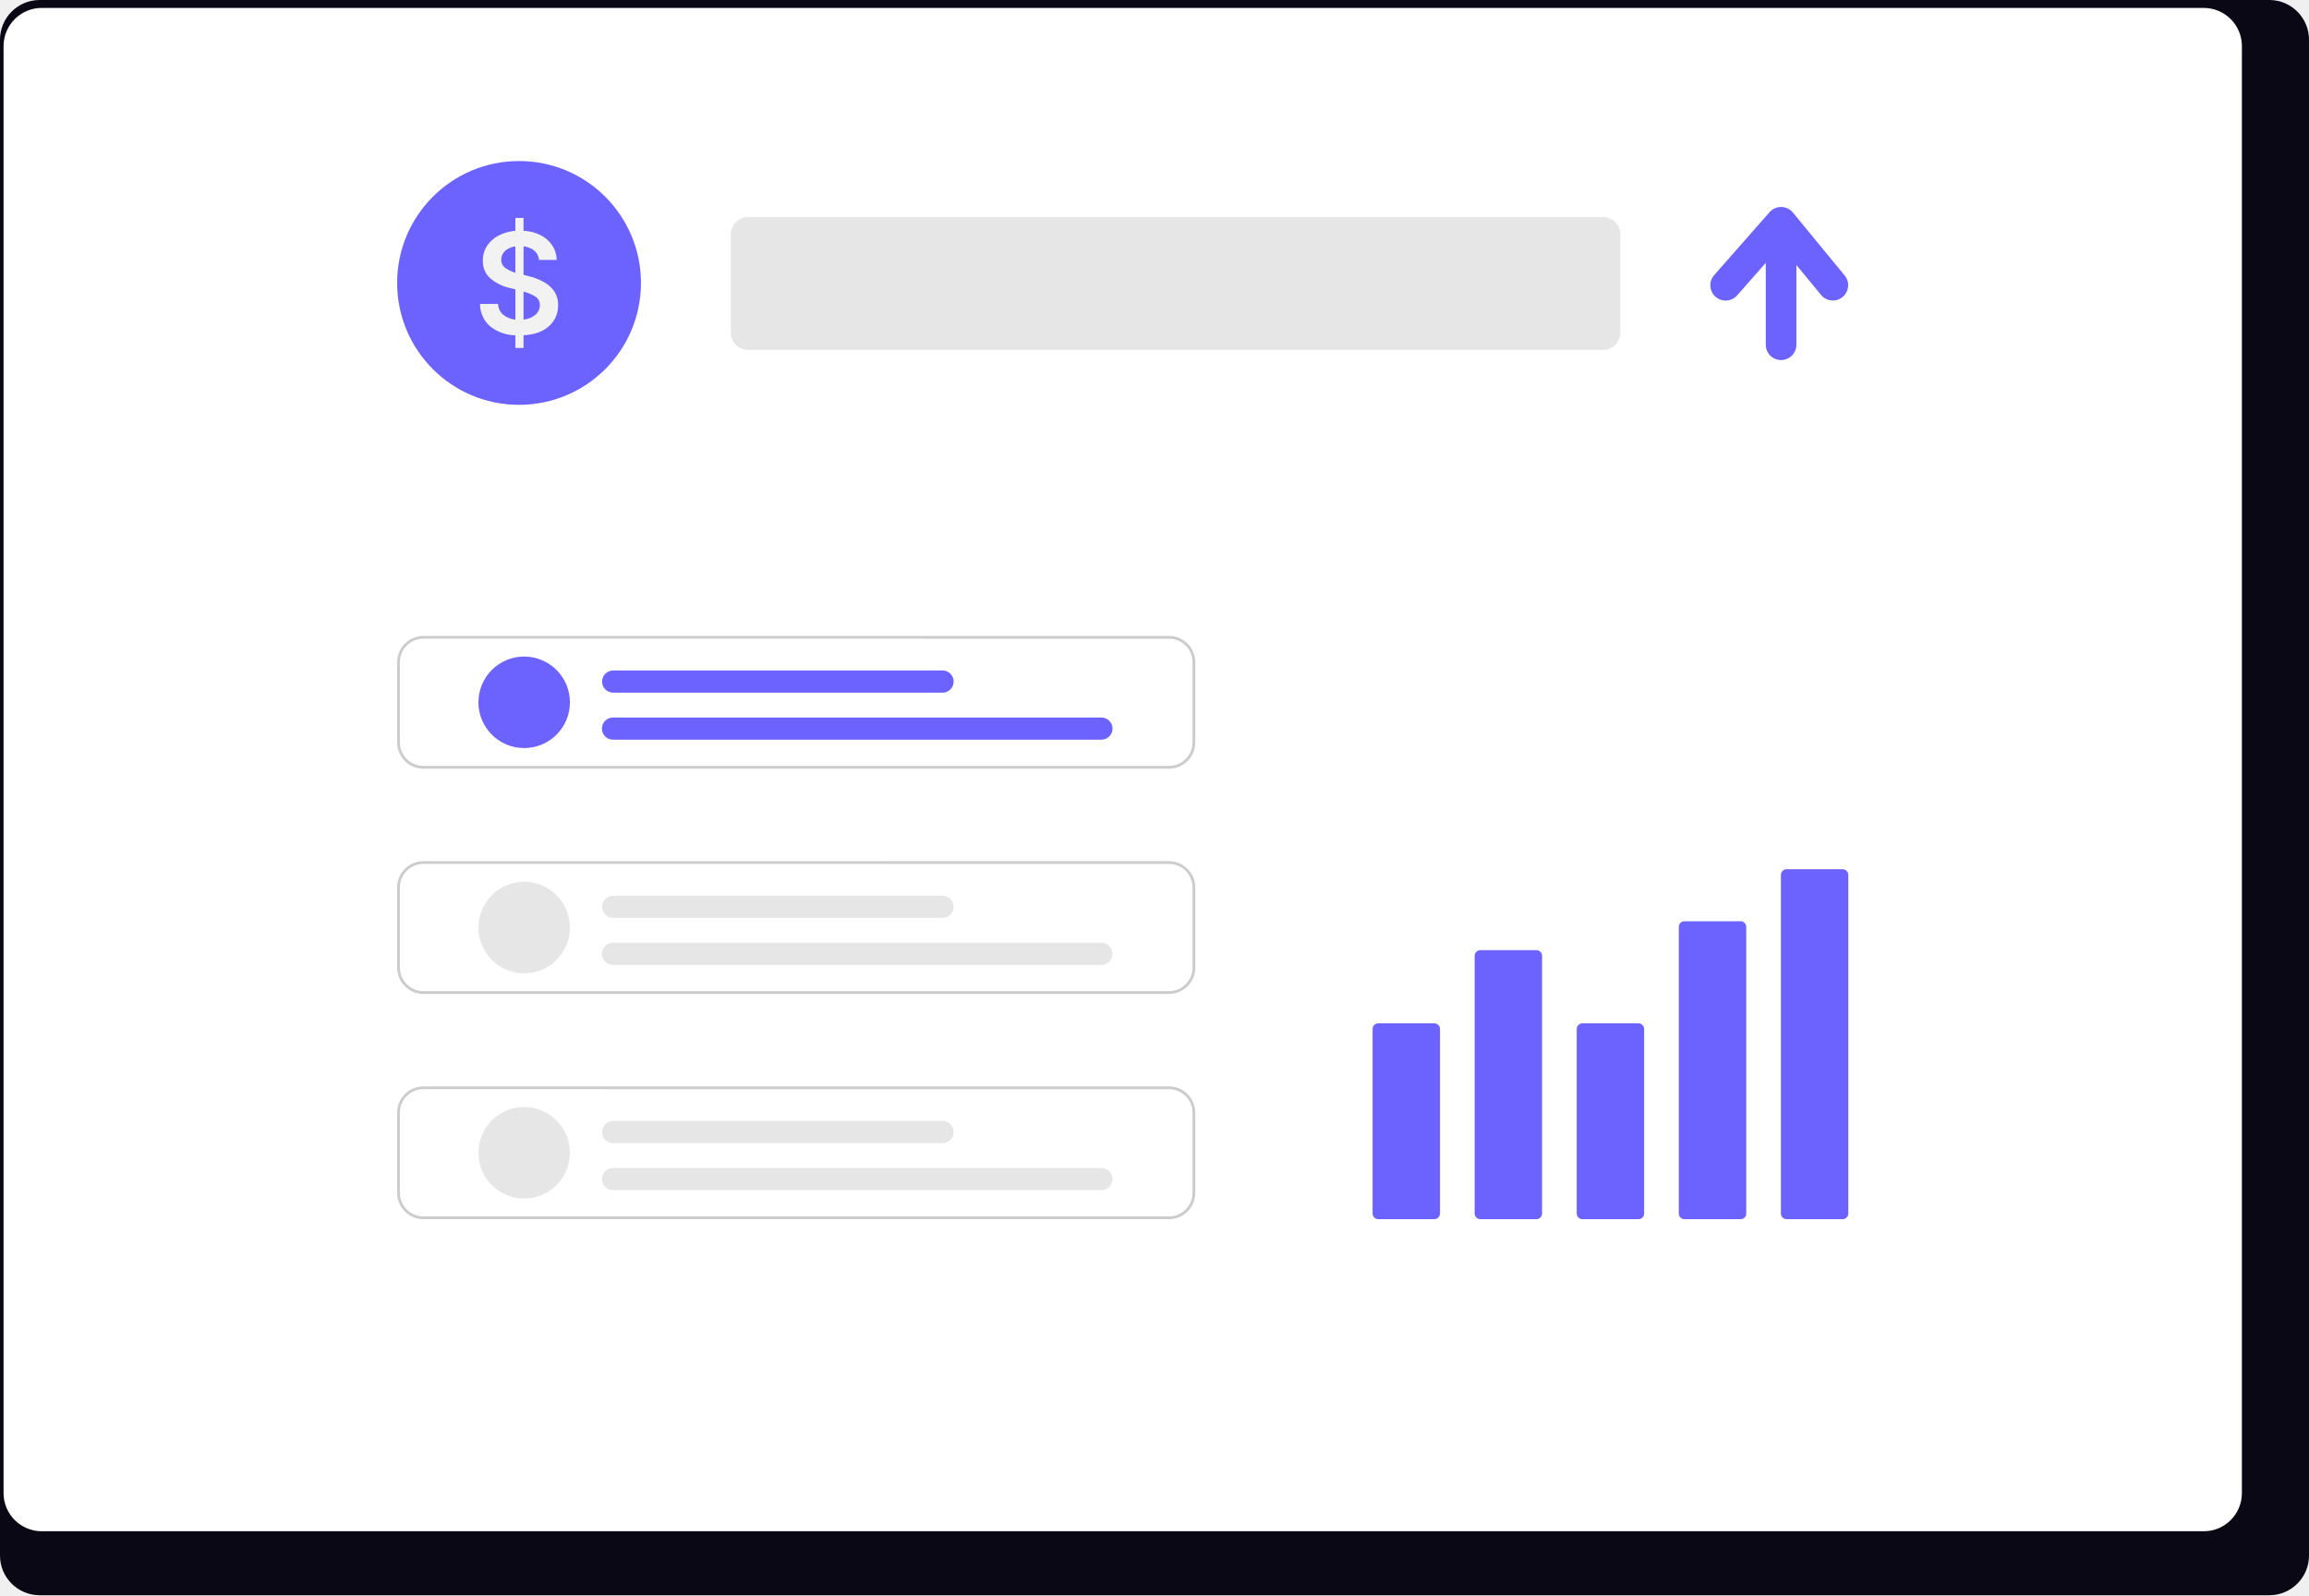
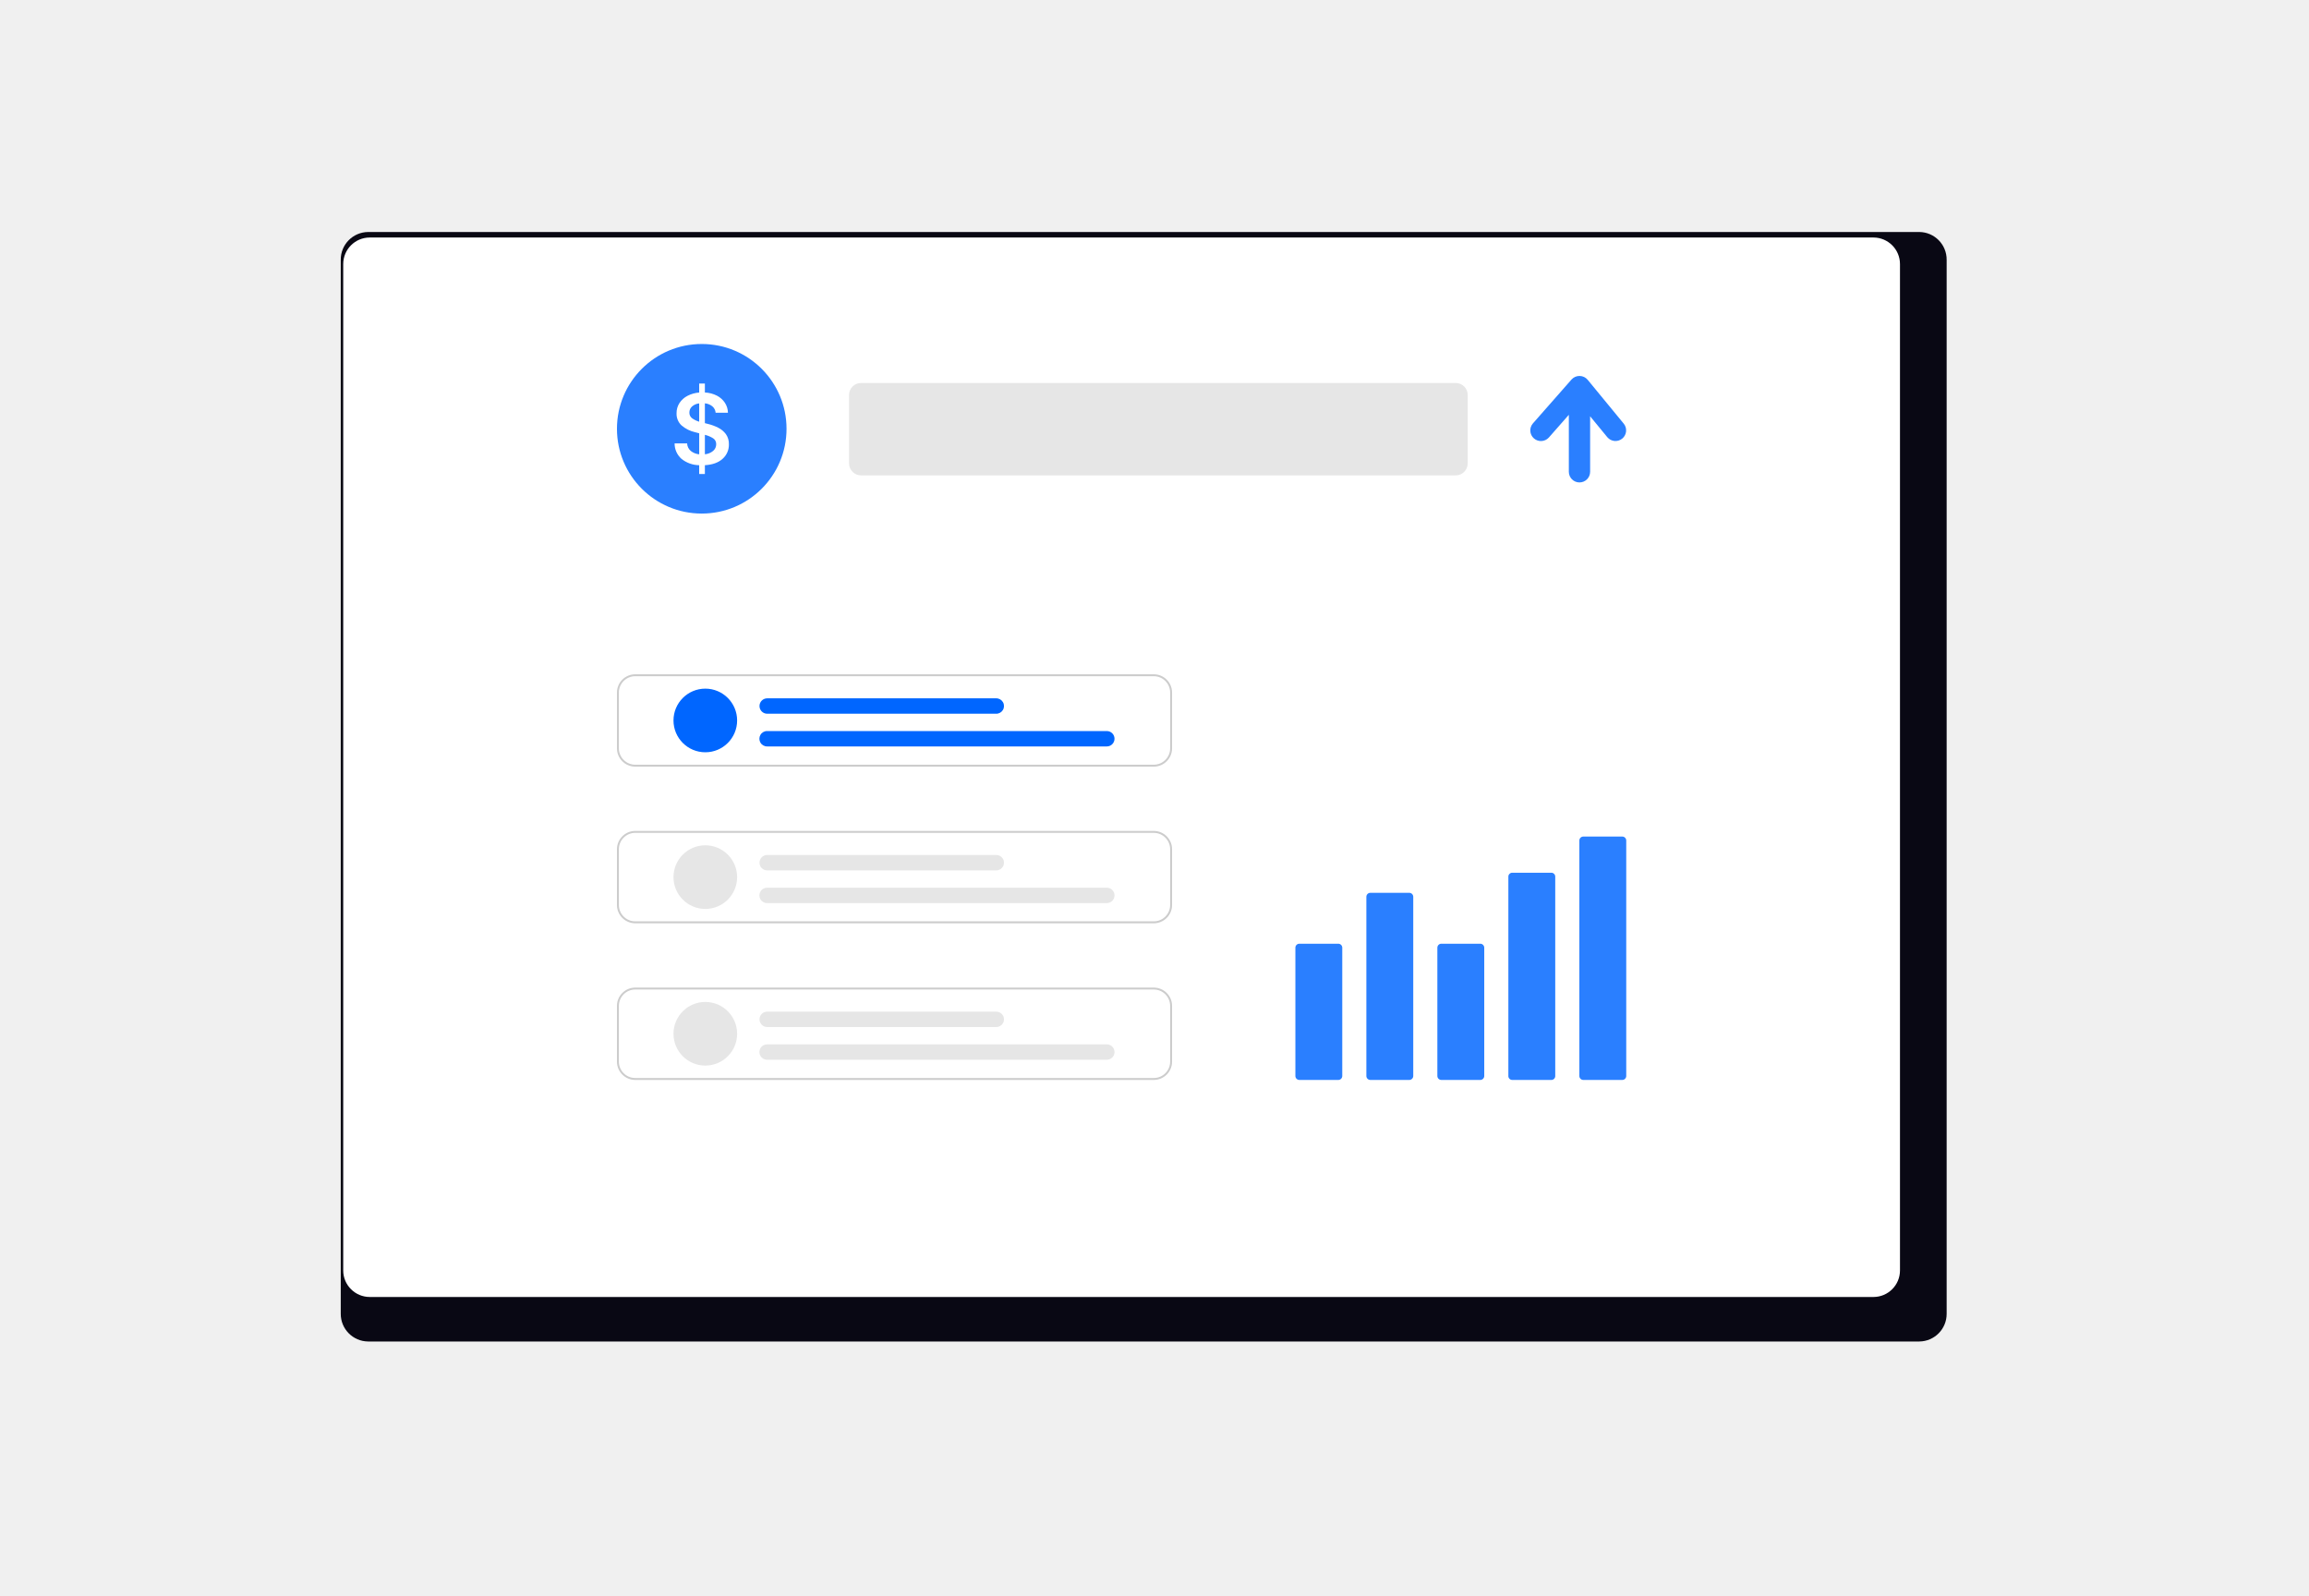
- <svg xmlns="http://www.w3.org/2000/svg" width="799.465" height="552.326" viewBox="0 0 799.465 552.326" role="img" artist="Katerina Limpitsouni" source="https://undraw.co/">
-   <g transform="translate(-560.267 -263.837)">
-     <path d="M1352.3,232.384H580.059a13.747,13.747,0,0,0-13.613,13.848v524.66a13.74,13.74,0,0,0,13.613,13.819H1352.3a13.741,13.741,0,0,0,13.613-13.819V246.232a13.747,13.747,0,0,0-13.611-13.848Z" transform="translate(-6.18 31.452)" fill="#090814" />
-     <path d="M1328.244,232.384h-748.6a13.225,13.225,0,0,0-13.2,13.223V746.614a13.219,13.219,0,0,0,13.2,13.2h748.6a13.219,13.219,0,0,0,13.2-13.2V245.608a13.224,13.224,0,0,0-13.194-13.223Z" transform="translate(-4.945 34.196)" fill="#fff" />
-     <g transform="translate(39.305 -65)">
-       <ellipse cx="42.209" cy="42.209" rx="42.209" ry="42.209" transform="translate(658.469 384.59)" fill="#6c63ff" />
-       <path d="M17.8-54.353v-4.379a14.411,14.411,0,0,1-8.782-3.137A10.2,10.2,0,0,1,5.566-69.6H11.8a5.148,5.148,0,0,0,1.87,3.811,7.911,7.911,0,0,0,4.142,1.637V-74.616l-1.9-.5a15.7,15.7,0,0,1-6.9-3.43,7.85,7.85,0,0,1-2.473-6.036A9.128,9.128,0,0,1,7.993-89.7a10.606,10.606,0,0,1,4-3.573A15.06,15.06,0,0,1,17.8-94.906V-99.38h2.84v4.451a14.55,14.55,0,0,1,5.977,1.562,10.585,10.585,0,0,1,3.989,3.551,9.314,9.314,0,0,1,1.515,4.971H25.994a4.679,4.679,0,0,0-1.637-3.2,6.9,6.9,0,0,0-3.717-1.491v9.871l1.586.4a23.581,23.581,0,0,1,4.983,1.835,10.824,10.824,0,0,1,3.885,3.211,8.271,8.271,0,0,1,1.5,5.09,9.313,9.313,0,0,1-3.137,7.22q-3.137,2.84-8.818,3.172v4.379Zm2.84-9.82a7.418,7.418,0,0,0,4.084-1.657,4.251,4.251,0,0,0,1.551-3.338,3.357,3.357,0,0,0-1.539-2.971,13.86,13.86,0,0,0-4.092-1.716ZM17.8-80.392v-9.113a6.361,6.361,0,0,0-3.586,1.562,3.97,3.97,0,0,0-1.29,2.982,3.381,3.381,0,0,0,1.5,2.971,12.2,12.2,0,0,0,3.376,1.6Z" transform="translate(681.598 503.664)" fill="#f2f2f2" />
+ <svg xmlns="http://www.w3.org/2000/svg" width="799.465" height="552.326" viewBox="0 0 799.465 552.326" role="img" artist="Katerina Limpitsouni" source="https://undraw.co/" version="1.1" id="svg21">
+   <defs id="defs21" />
+   <g transform="matrix(0.6954984,0,0,0.6954984,-271.6851,-103.1716)" id="g21">
+     <path d="M 1352.3,232.384 H 580.059 a 13.747,13.747 0 0 0 -13.613,13.848 v 524.66 a 13.74,13.74 0 0 0 13.613,13.819 H 1352.3 a 13.741,13.741 0 0 0 13.613,-13.819 v -524.66 a 13.747,13.747 0 0 0 -13.611,-13.848 z" transform="translate(-6.18,31.452)" fill="#090814" id="path1" />
+     <path d="m 1328.244,232.384 h -748.6 a 13.225,13.225 0 0 0 -13.2,13.223 v 501.007 a 13.219,13.219 0 0 0 13.2,13.2 h 748.6 a 13.219,13.219 0 0 0 13.2,-13.2 V 245.608 a 13.224,13.224 0 0 0 -13.194,-13.223 z" transform="translate(-4.945,34.196)" fill="#ffffff" id="path2" />
+     <g transform="translate(39.305,-65)" id="g3" style="fill:#2a7fff">
+       <circle cx="42.209" cy="42.209" transform="translate(658.469,384.59)" fill="#6c63ff" id="ellipse2" r="42.209" style="fill:#2a7fff" />
+       <path d="m 17.8,-54.353 v -4.379 A 14.411,14.411 0 0 1 9.018,-61.869 10.2,10.2 0 0 1 5.566,-69.6 H 11.8 a 5.148,5.148 0 0 0 1.87,3.811 7.911,7.911 0 0 0 4.142,1.637 v -10.464 l -1.9,-0.5 a 15.7,15.7 0 0 1 -6.9,-3.43 7.85,7.85 0 0 1 -2.473,-6.036 9.128,9.128 0 0 1 1.454,-5.118 10.606,10.606 0 0 1 4,-3.573 15.06,15.06 0 0 1 5.807,-1.633 v -4.474 h 2.84 v 4.451 a 14.55,14.55 0 0 1 5.977,1.562 10.585,10.585 0 0 1 3.989,3.551 9.314,9.314 0 0 1 1.515,4.971 h -6.127 a 4.679,4.679 0 0 0 -1.637,-3.2 6.9,6.9 0 0 0 -3.717,-1.491 v 9.871 l 1.586,0.4 a 23.581,23.581 0 0 1 4.983,1.835 10.824,10.824 0 0 1 3.885,3.211 8.271,8.271 0 0 1 1.5,5.09 9.313,9.313 0 0 1 -3.137,7.22 q -3.137,2.84 -8.818,3.172 v 4.379 z m 2.84,-9.82 a 7.418,7.418 0 0 0 4.084,-1.657 4.251,4.251 0 0 0 1.551,-3.338 3.357,3.357 0 0 0 -1.539,-2.971 13.86,13.86 0 0 0 -4.092,-1.716 z M 17.8,-80.392 v -9.113 a 6.361,6.361 0 0 0 -3.586,1.562 3.97,3.97 0 0 0 -1.29,2.982 3.381,3.381 0 0 0 1.5,2.971 12.2,12.2 0 0 0 3.376,1.6 z" transform="translate(681.598,503.664)" fill="#f2f2f2" id="path3" style="fill:#ffffff" />
    </g>
-     <rect width="308" height="46" rx="6" transform="translate(813.305 339)" fill="#e6e6e6" />
-     <path d="M551.391,355.938l-17.978-21.862a5.3,5.3,0,0,0-8.072-.134L506.115,355.8a5.3,5.3,0,0,0,7.959,7l9.947-11.311v28.363a5.3,5.3,0,0,0,10.6,0V352.229l8.586,10.441a5.3,5.3,0,0,0,8.186-6.732Z" transform="translate(647.623 3.352)" fill="#6c63ff" />
-     <g transform="translate(697.773 484.014)">
-       <path d="M493.44,473.526H235.29a9.111,9.111,0,0,1-9.1-9.1V436.648a9.111,9.111,0,0,1,9.1-9.1H493.44a9.111,9.111,0,0,1,9.1,9.1v27.779a9.111,9.111,0,0,1-9.1,9.1ZM235.29,428.5a8.151,8.151,0,0,0-8.142,8.142v27.779a8.151,8.151,0,0,0,8.142,8.142H493.44a8.151,8.151,0,0,0,8.142-8.142V436.648a8.151,8.151,0,0,0-8.142-8.144Z" transform="translate(-226.19 -427.548)" fill="#ccc" />
-       <path d="M293.616,472.332a15.839,15.839,0,1,1,15.839-15.839,15.839,15.839,0,0,1-15.839,15.839Z" transform="translate(-249.633 -433.504)" fill="#6c63ff" />
-       <path d="M529.174,487.007H360.108a3.832,3.832,0,1,1,0-7.663H529.174a3.832,3.832,0,1,1,0,7.664Z" transform="translate(-285.308 -451.086)" fill="#6c63ff" />
-       <path d="M474.089,457.158H360.1a3.832,3.832,0,1,1,0-7.664H474.089a3.832,3.832,0,1,1,0,7.663Z" transform="translate(-285.305 -437.521)" fill="#6c63ff" />
+     <rect width="308" height="46" rx="6" transform="translate(813.305,339)" fill="#e6e6e6" id="rect3" x="0" y="0" />
+     <path d="m 551.391,355.938 -17.978,-21.862 a 5.3,5.3 0 0 0 -8.072,-0.134 L 506.115,355.8 a 5.3,5.3 0 0 0 7.959,7 l 9.947,-11.311 v 28.363 a 5.3,5.3 0 0 0 10.6,0 v -27.623 l 8.586,10.441 a 5.3,5.3 0 0 0 8.186,-6.732 z" transform="translate(647.623,3.352)" fill="#6c63ff" id="path4" style="fill:#2a7fff" />
+     <g transform="translate(697.773,484.014)" id="g8">
+       <path d="M 493.44,473.526 H 235.29 a 9.111,9.111 0 0 1 -9.1,-9.1 v -27.778 a 9.111,9.111 0 0 1 9.1,-9.1 h 258.15 a 9.111,9.111 0 0 1 9.1,9.1 v 27.779 a 9.111,9.111 0 0 1 -9.1,9.1 z M 235.29,428.5 a 8.151,8.151 0 0 0 -8.142,8.142 v 27.779 a 8.151,8.151 0 0 0 8.142,8.142 h 258.15 a 8.151,8.151 0 0 0 8.142,-8.142 v -27.773 a 8.151,8.151 0 0 0 -8.142,-8.144 z" transform="translate(-226.19,-427.548)" fill="#cccccc" id="path5" />
+       <path d="m 293.616,472.332 a 15.839,15.839 0 1 1 15.839,-15.839 15.839,15.839 0 0 1 -15.839,15.839 z" transform="translate(-249.633,-433.504)" fill="#6c63ff" id="path6" style="fill:#0066ff" />
+       <path d="M 529.174,487.007 H 360.108 a 3.832,3.832 0 1 1 0,-7.663 h 169.066 a 3.832,3.832 0 1 1 0,7.664 z" transform="translate(-285.308,-451.086)" fill="#6c63ff" id="path7" style="fill:#0066ff" />
+       <path d="M 474.089,457.158 H 360.1 a 3.832,3.832 0 1 1 0,-7.664 h 113.989 a 3.832,3.832 0 1 1 0,7.663 z" transform="translate(-285.305,-437.521)" fill="#6c63ff" id="path8" style="fill:#0066ff" />
    </g>
-     <g transform="translate(697.773 562)">
-       <path d="M493.44,473.526H235.29a9.111,9.111,0,0,1-9.1-9.1V436.648a9.111,9.111,0,0,1,9.1-9.1H493.44a9.111,9.111,0,0,1,9.1,9.1v27.779a9.111,9.111,0,0,1-9.1,9.1ZM235.29,428.5a8.151,8.151,0,0,0-8.142,8.142v27.779a8.151,8.151,0,0,0,8.142,8.142H493.44a8.151,8.151,0,0,0,8.142-8.142V436.648a8.151,8.151,0,0,0-8.142-8.144Z" transform="translate(-226.19 -427.548)" fill="#ccc" />
-       <path d="M293.616,472.332a15.839,15.839,0,1,1,15.839-15.839,15.839,15.839,0,0,1-15.839,15.839Z" transform="translate(-249.633 -433.504)" fill="#e6e6e6" />
-       <path d="M529.174,487.007H360.108a3.832,3.832,0,1,1,0-7.663H529.174a3.832,3.832,0,1,1,0,7.664Z" transform="translate(-285.308 -451.086)" fill="#e6e6e6" />
-       <path d="M474.089,457.158H360.1a3.832,3.832,0,1,1,0-7.664H474.089a3.832,3.832,0,1,1,0,7.663Z" transform="translate(-285.305 -437.521)" fill="#e6e6e6" />
+     <g transform="translate(697.773,562)" id="g12">
+       <path d="M 493.44,473.526 H 235.29 a 9.111,9.111 0 0 1 -9.1,-9.1 v -27.778 a 9.111,9.111 0 0 1 9.1,-9.1 h 258.15 a 9.111,9.111 0 0 1 9.1,9.1 v 27.779 a 9.111,9.111 0 0 1 -9.1,9.1 z M 235.29,428.5 a 8.151,8.151 0 0 0 -8.142,8.142 v 27.779 a 8.151,8.151 0 0 0 8.142,8.142 h 258.15 a 8.151,8.151 0 0 0 8.142,-8.142 v -27.773 a 8.151,8.151 0 0 0 -8.142,-8.144 z" transform="translate(-226.19,-427.548)" fill="#cccccc" id="path9" />
+       <path d="m 293.616,472.332 a 15.839,15.839 0 1 1 15.839,-15.839 15.839,15.839 0 0 1 -15.839,15.839 z" transform="translate(-249.633,-433.504)" fill="#e6e6e6" id="path10" />
+       <path d="M 529.174,487.007 H 360.108 a 3.832,3.832 0 1 1 0,-7.663 h 169.066 a 3.832,3.832 0 1 1 0,7.664 z" transform="translate(-285.308,-451.086)" fill="#e6e6e6" id="path11" />
+       <path d="M 474.089,457.158 H 360.1 a 3.832,3.832 0 1 1 0,-7.664 h 113.989 a 3.832,3.832 0 1 1 0,7.663 z" transform="translate(-285.305,-437.521)" fill="#e6e6e6" id="path12" />
    </g>
-     <g transform="translate(697.773 639.986)">
-       <path d="M493.44,473.526H235.29a9.111,9.111,0,0,1-9.1-9.1V436.648a9.111,9.111,0,0,1,9.1-9.1H493.44a9.111,9.111,0,0,1,9.1,9.1v27.779a9.111,9.111,0,0,1-9.1,9.1ZM235.29,428.5a8.151,8.151,0,0,0-8.142,8.142v27.779a8.151,8.151,0,0,0,8.142,8.142H493.44a8.151,8.151,0,0,0,8.142-8.142V436.648a8.151,8.151,0,0,0-8.142-8.144Z" transform="translate(-226.19 -427.548)" fill="#ccc" />
-       <path d="M293.616,472.332a15.839,15.839,0,1,1,15.839-15.839,15.839,15.839,0,0,1-15.839,15.839Z" transform="translate(-249.633 -433.504)" fill="#e6e6e6" />
-       <path d="M529.174,487.007H360.108a3.832,3.832,0,1,1,0-7.663H529.174a3.832,3.832,0,1,1,0,7.664Z" transform="translate(-285.308 -451.086)" fill="#e6e6e6" />
-       <path d="M474.089,457.158H360.1a3.832,3.832,0,1,1,0-7.664H474.089a3.832,3.832,0,1,1,0,7.663Z" transform="translate(-285.305 -437.521)" fill="#e6e6e6" />
+     <g transform="translate(697.773,639.986)" id="g16">
+       <path d="M 493.44,473.526 H 235.29 a 9.111,9.111 0 0 1 -9.1,-9.1 v -27.778 a 9.111,9.111 0 0 1 9.1,-9.1 h 258.15 a 9.111,9.111 0 0 1 9.1,9.1 v 27.779 a 9.111,9.111 0 0 1 -9.1,9.1 z M 235.29,428.5 a 8.151,8.151 0 0 0 -8.142,8.142 v 27.779 a 8.151,8.151 0 0 0 8.142,8.142 h 258.15 a 8.151,8.151 0 0 0 8.142,-8.142 v -27.773 a 8.151,8.151 0 0 0 -8.142,-8.144 z" transform="translate(-226.19,-427.548)" fill="#cccccc" id="path13" />
+       <path d="m 293.616,472.332 a 15.839,15.839 0 1 1 15.839,-15.839 15.839,15.839 0 0 1 -15.839,15.839 z" transform="translate(-249.633,-433.504)" fill="#e6e6e6" id="path14" />
+       <path d="M 529.174,487.007 H 360.108 a 3.832,3.832 0 1 1 0,-7.663 h 169.066 a 3.832,3.832 0 1 1 0,7.664 z" transform="translate(-285.308,-451.086)" fill="#e6e6e6" id="path15" />
+       <path d="M 474.089,457.158 H 360.1 a 3.832,3.832 0 1 1 0,-7.664 h 113.989 a 3.832,3.832 0 1 1 0,7.663 z" transform="translate(-285.305,-437.521)" fill="#e6e6e6" id="path16" />
    </g>
-     <path d="M271.576,431.763H252.2a1.982,1.982,0,0,1-1.98-1.979v-63.86a1.982,1.982,0,0,1,1.98-1.979h19.381a1.982,1.982,0,0,1,1.98,1.979v63.86A1.982,1.982,0,0,1,271.576,431.763Z" transform="translate(785.289 254.201)" fill="#6c63ff" />
-     <path d="M384.814,375.915H365.433a1.982,1.982,0,0,1-1.98-1.979v-89.2a1.982,1.982,0,0,1,1.98-1.979h19.381a1.982,1.982,0,0,1,1.98,1.979v89.2A1.982,1.982,0,0,1,384.814,375.915Z" transform="translate(707.395 310.049)" fill="#6c63ff" />
-     <path d="M498.051,431.763H478.67a1.982,1.982,0,0,1-1.98-1.979v-63.86a1.982,1.982,0,0,1,1.98-1.979h19.381a1.982,1.982,0,0,1,1.98,1.979v63.86A1.982,1.982,0,0,1,498.051,431.763Z" transform="translate(629.502 254.201)" fill="#6c63ff" />
-     <path d="M611.289,353.869H591.908a1.938,1.938,0,0,1-1.98-1.89V252.6a1.939,1.939,0,0,1,1.98-1.89h19.381a1.938,1.938,0,0,1,1.98,1.89v99.383A1.938,1.938,0,0,1,611.289,353.869Z" transform="translate(551.609 332.096)" fill="#6c63ff" />
-     <path d="M724.526,314.188H705.145a1.982,1.982,0,0,1-1.98-1.979V195a1.982,1.982,0,0,1,1.98-1.979h19.381a1.982,1.982,0,0,1,1.98,1.979V312.209A1.982,1.982,0,0,1,724.526,314.188Z" transform="translate(473.715 371.776)" fill="#6c63ff" />
+     <path d="M 271.576,431.763 H 252.2 a 1.982,1.982 0 0 1 -1.98,-1.979 v -63.86 a 1.982,1.982 0 0 1 1.98,-1.979 h 19.381 a 1.982,1.982 0 0 1 1.98,1.979 v 63.86 a 1.982,1.982 0 0 1 -1.985,1.979 z" transform="translate(785.289,254.201)" fill="#6c63ff" id="path17" style="fill:#2a7fff" />
+     <path d="m 384.814,375.915 h -19.381 a 1.982,1.982 0 0 1 -1.98,-1.979 v -89.2 a 1.982,1.982 0 0 1 1.98,-1.979 h 19.381 a 1.982,1.982 0 0 1 1.98,1.979 v 89.2 a 1.982,1.982 0 0 1 -1.98,1.979 z" transform="translate(707.395,310.049)" fill="#6c63ff" id="path18" style="fill:#2a7fff" />
+     <path d="M 498.051,431.763 H 478.67 a 1.982,1.982 0 0 1 -1.98,-1.979 v -63.86 a 1.982,1.982 0 0 1 1.98,-1.979 h 19.381 a 1.982,1.982 0 0 1 1.98,1.979 v 63.86 a 1.982,1.982 0 0 1 -1.98,1.979 z" transform="translate(629.502,254.201)" fill="#6c63ff" id="path19" style="fill:#2a7fff" />
+     <path d="m 611.289,353.869 h -19.381 a 1.938,1.938 0 0 1 -1.98,-1.89 V 252.6 a 1.939,1.939 0 0 1 1.98,-1.89 h 19.381 a 1.938,1.938 0 0 1 1.98,1.89 v 99.383 a 1.938,1.938 0 0 1 -1.98,1.886 z" transform="translate(551.609,332.096)" fill="#6c63ff" id="path20" style="fill:#2a7fff" />
+     <path d="m 724.526,314.188 h -19.381 a 1.982,1.982 0 0 1 -1.98,-1.979 V 195 a 1.982,1.982 0 0 1 1.98,-1.979 h 19.381 a 1.982,1.982 0 0 1 1.98,1.979 v 117.209 a 1.982,1.982 0 0 1 -1.98,1.979 z" transform="translate(473.715,371.776)" fill="#6c63ff" id="path21" style="fill:#2a7fff" />
  </g>
</svg>
